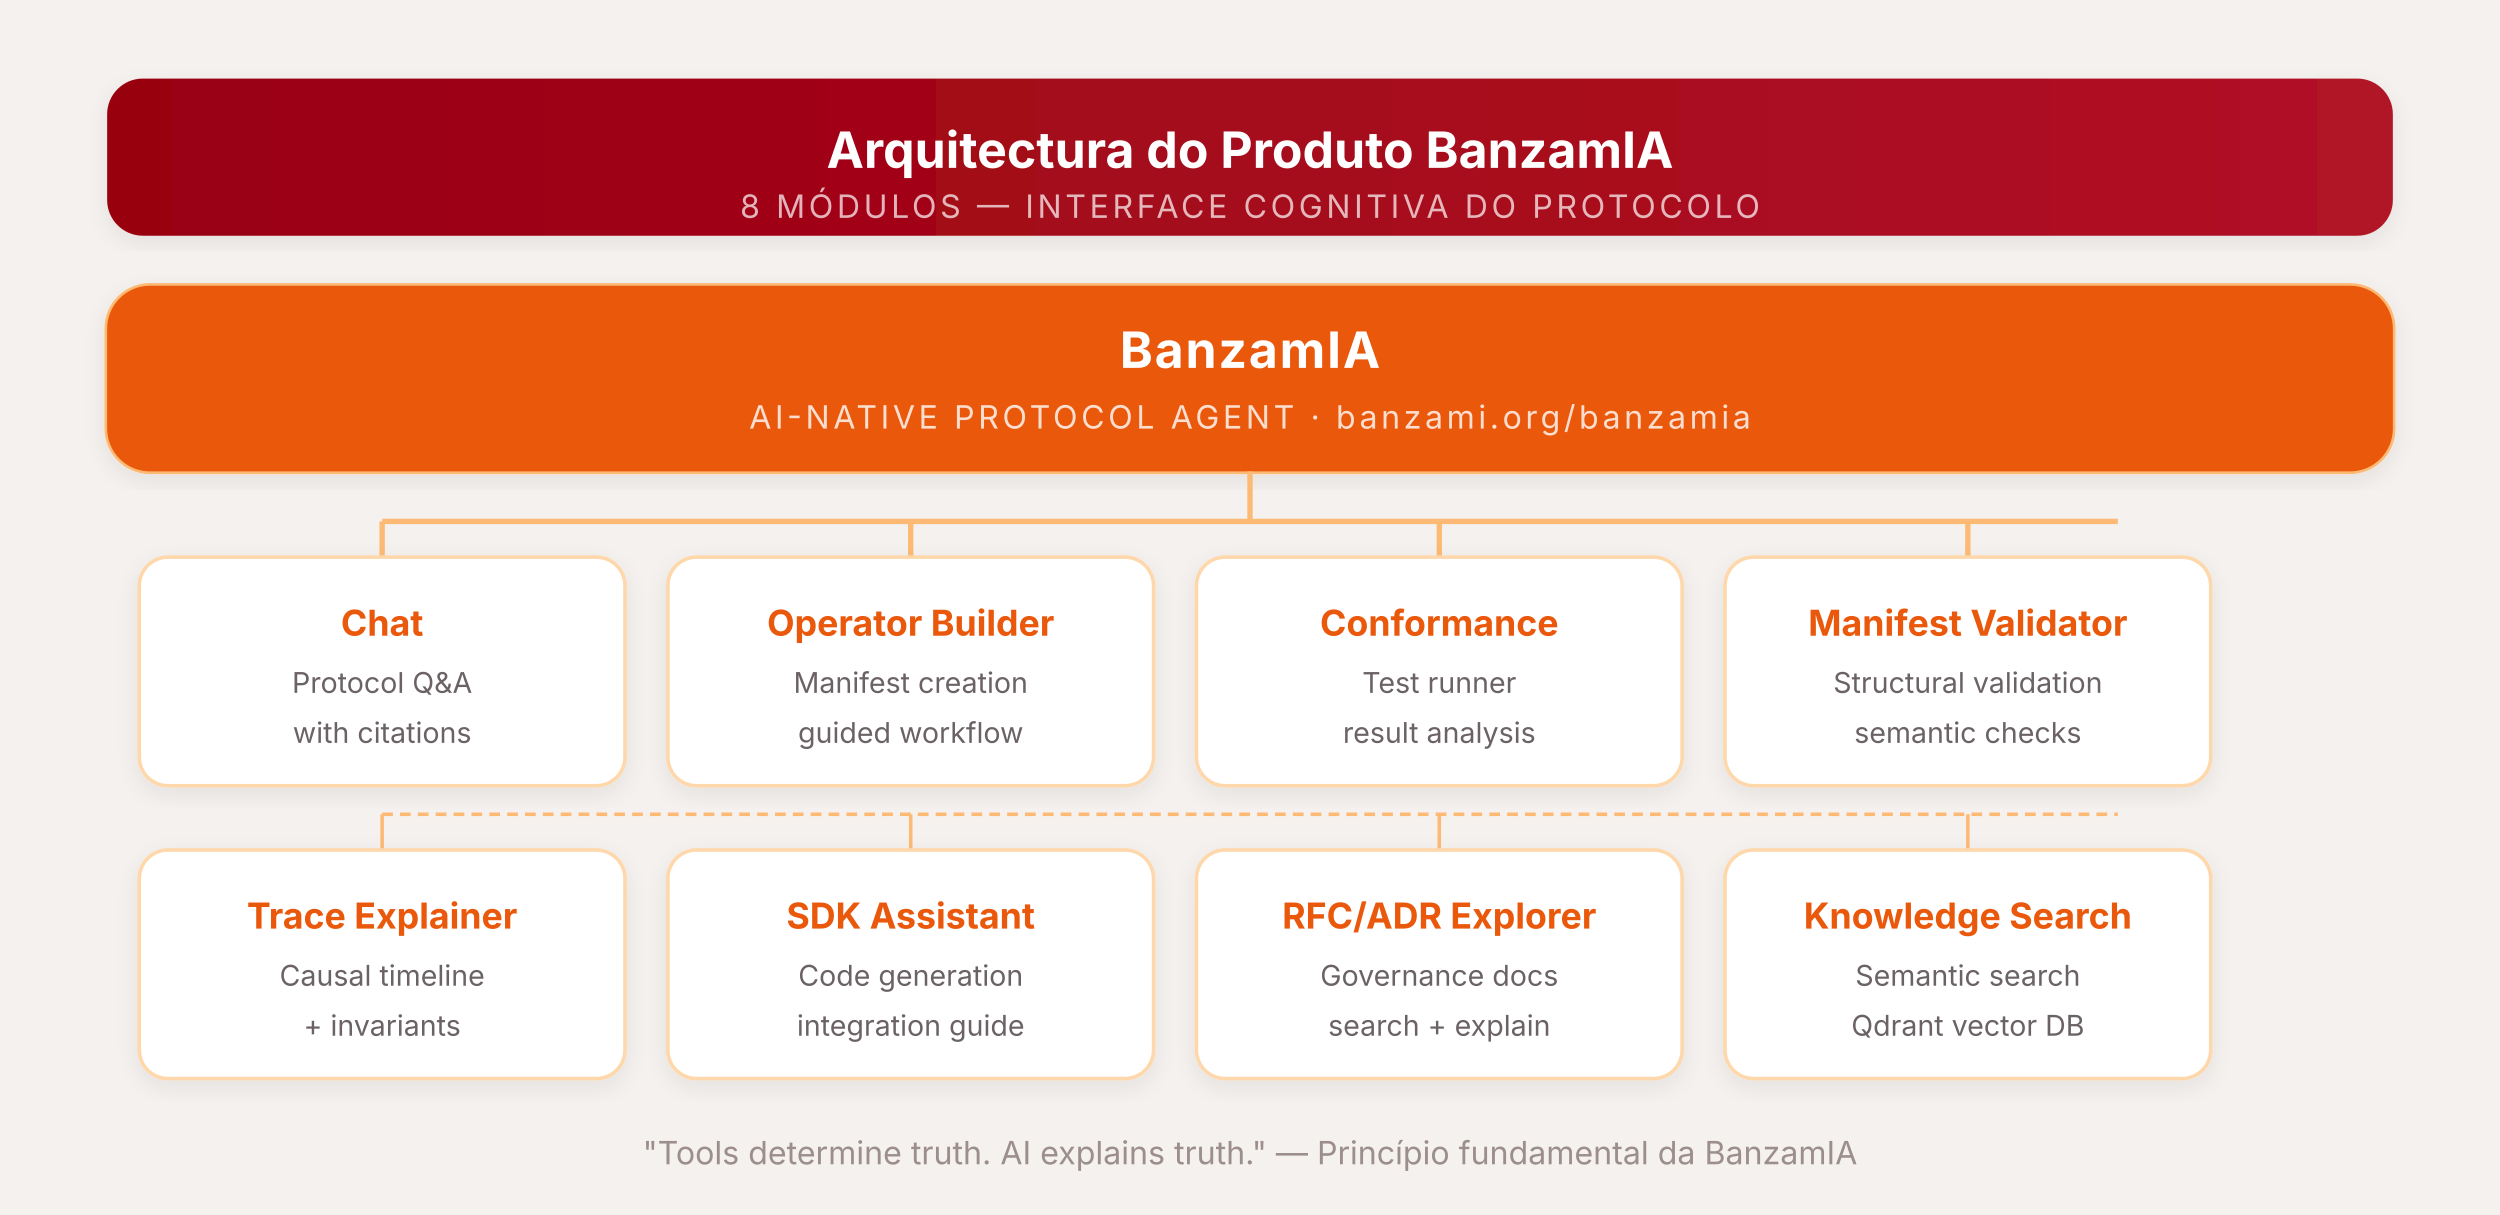
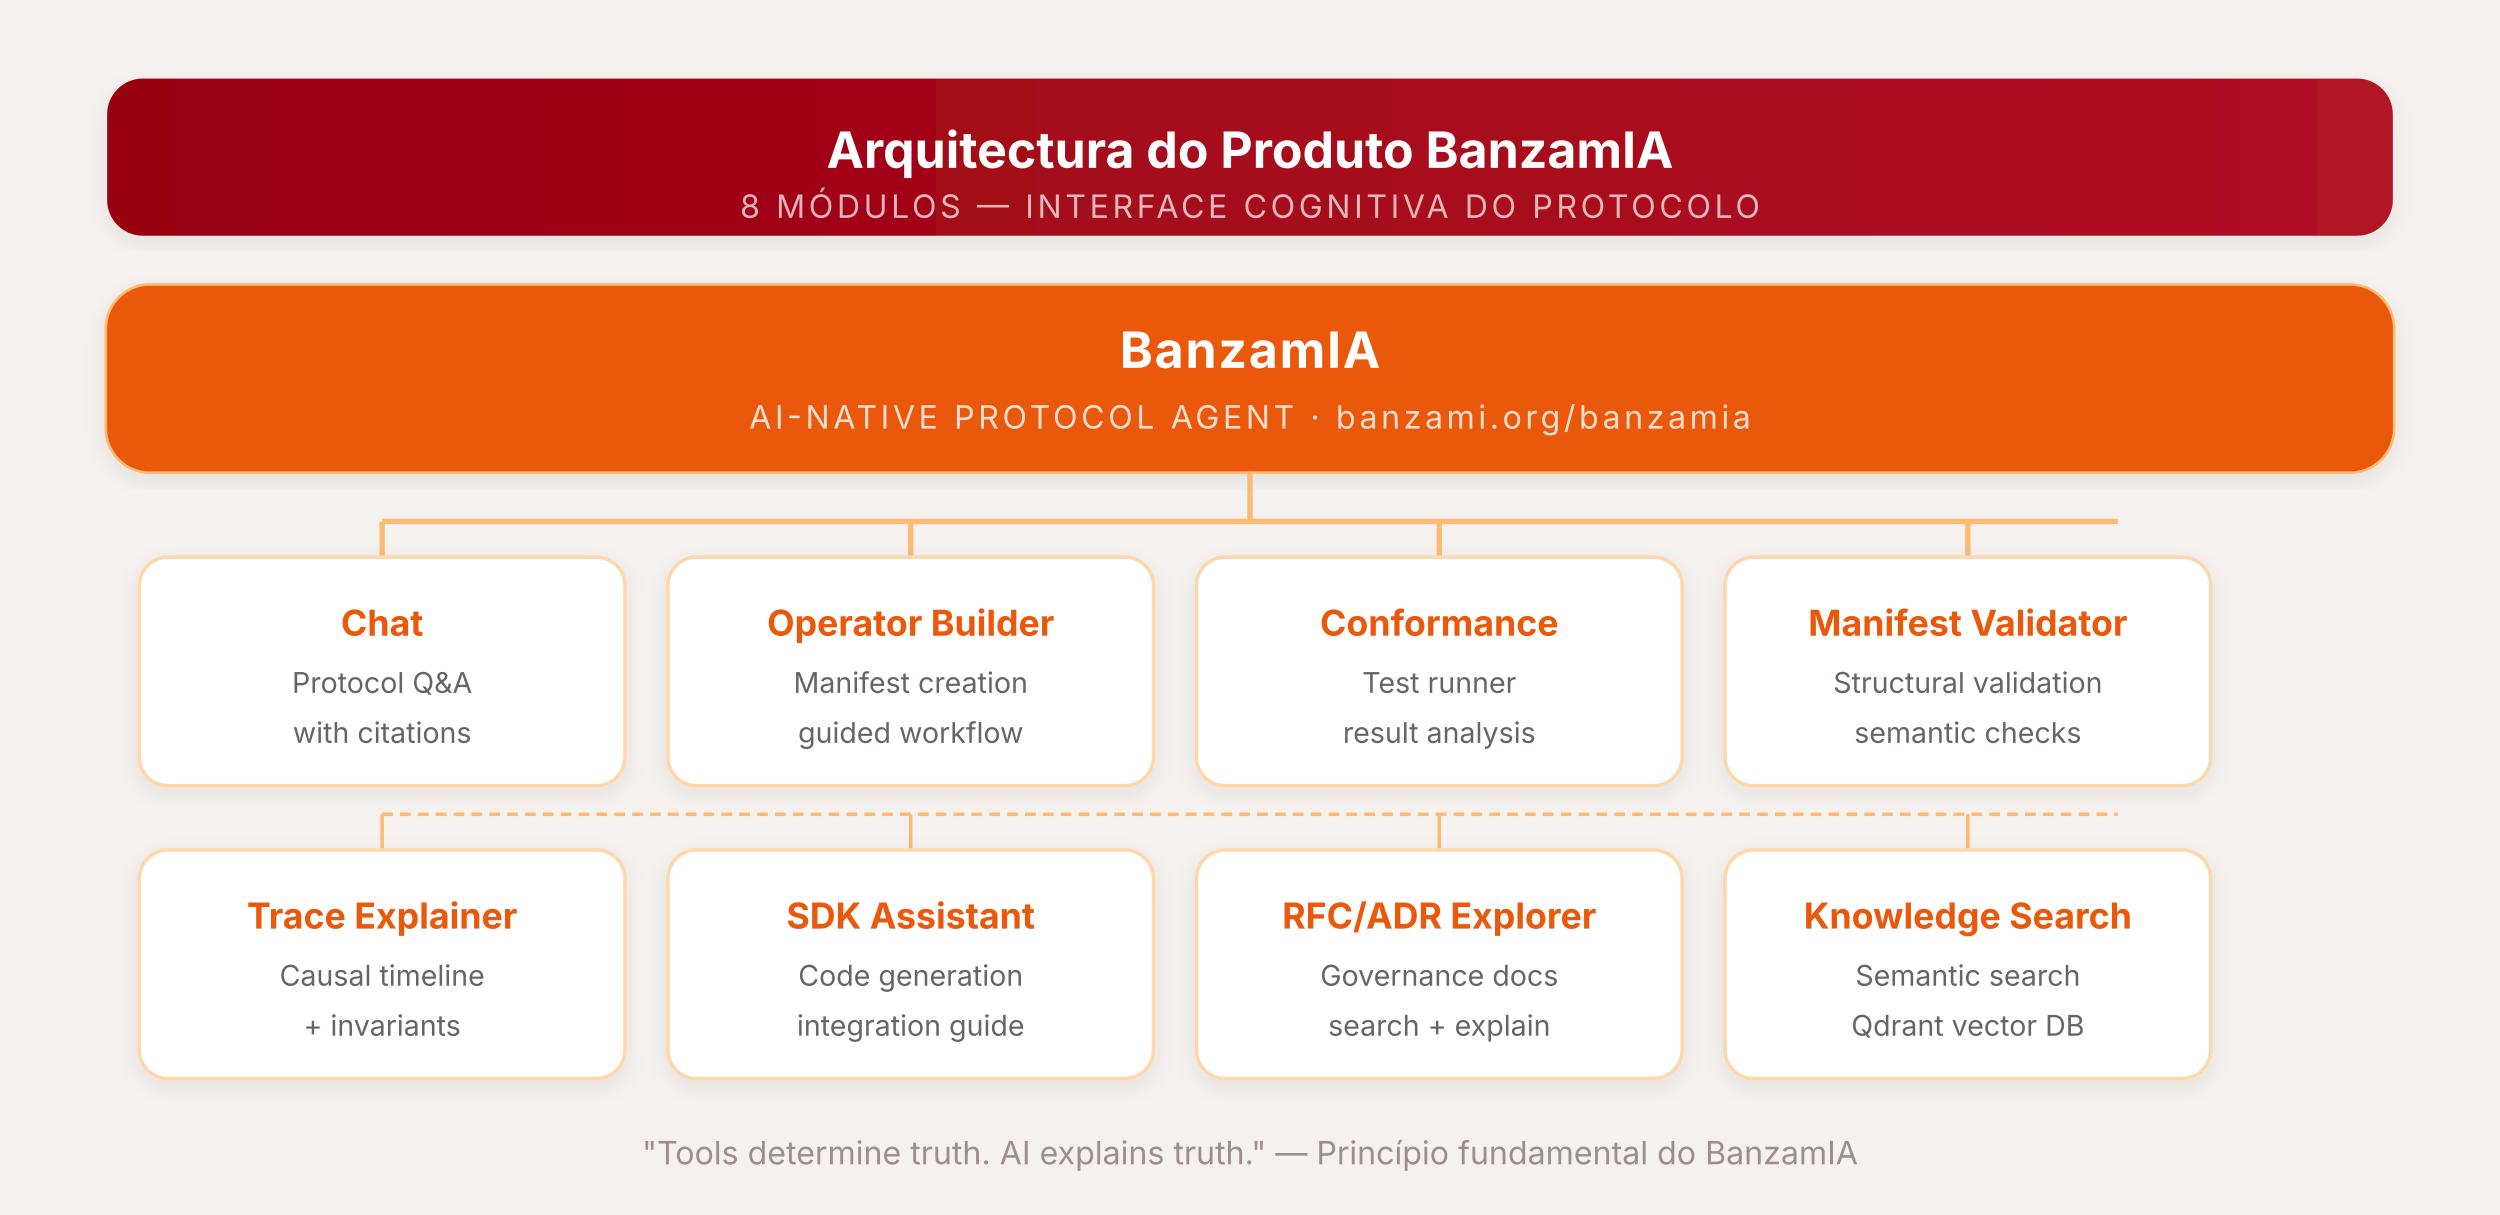
<svg xmlns="http://www.w3.org/2000/svg" viewBox="0 0 700 340" font-family="ui-sans-serif, system-ui, -apple-system, sans-serif">
  <defs>
    <linearGradient id="hG" x1="0%" y1="0%" x2="100%" y2="0%">
      <stop offset="0%" style="stop-color:#990011" />
      <stop offset="100%" style="stop-color:#B11226" />
    </linearGradient>
    <filter id="sh">
      <feDropShadow dx="0" dy="2" stdDeviation="3" flood-color="#00000012" />
    </filter>
  </defs>
  <rect width="700" height="340" fill="#F5F1EE" />
  <rect x="30" y="22" width="640" height="44" rx="10" fill="url(#hG)" filter="url(#sh)" />
  <text x="350" y="47" text-anchor="middle" fill="white" font-size="14" font-weight="700">Arquitectura do Produto BanzamIA</text>
  <text x="350" y="61" text-anchor="middle" fill="rgba(255,255,255,0.7)" font-size="9" letter-spacing="1">8 MÓDULOS — INTERFACE COGNITIVA DO PROTOCOLO</text>
  <rect x="30" y="80" width="640" height="52" rx="12" fill="#FFF7F0" stroke="#FDBA74" stroke-width="1.5" filter="url(#sh)" />
  <rect x="30" y="80" width="640" height="52" rx="12" fill="#EA580C" />
  <text x="350" y="103" text-anchor="middle" fill="white" font-size="14" font-weight="700" letter-spacing="0.5">BanzamIA</text>
  <text x="350" y="120" text-anchor="middle" fill="rgba(255,255,255,0.8)" font-size="9" letter-spacing="1">AI-NATIVE PROTOCOL AGENT · banzami.org/banzamia</text>
  <line x1="350" y1="132" x2="350" y2="146" stroke="#FDBA74" stroke-width="1.5" />
  <line x1="107" y1="146" x2="593" y2="146" stroke="#FDBA74" stroke-width="1.5" />
  <line x1="107" y1="146" x2="107" y2="156" stroke="#FDBA74" stroke-width="1.5" />
  <line x1="255" y1="146" x2="255" y2="156" stroke="#FDBA74" stroke-width="1.5" />
  <line x1="403" y1="146" x2="403" y2="156" stroke="#FDBA74" stroke-width="1.5" />
  <line x1="551" y1="146" x2="551" y2="156" stroke="#FDBA74" stroke-width="1.5" />
  <rect x="39" y="156" width="136" height="64" rx="8" fill="white" stroke="#FED7AA" stroke-width="1" filter="url(#sh)" />
  <text x="107" y="178" text-anchor="middle" fill="#EA580C" font-size="10" font-weight="700">Chat</text>
  <text x="107" y="194" text-anchor="middle" fill="#6B6265" font-size="8">Protocol Q&amp;A</text>
  <text x="107" y="208" text-anchor="middle" fill="#6B6265" font-size="8">with citations</text>
  <rect x="187" y="156" width="136" height="64" rx="8" fill="white" stroke="#FED7AA" stroke-width="1" filter="url(#sh)" />
  <text x="255" y="178" text-anchor="middle" fill="#EA580C" font-size="10" font-weight="700">Operator Builder</text>
  <text x="255" y="194" text-anchor="middle" fill="#6B6265" font-size="8">Manifest creation</text>
  <text x="255" y="208" text-anchor="middle" fill="#6B6265" font-size="8">guided workflow</text>
  <rect x="335" y="156" width="136" height="64" rx="8" fill="white" stroke="#FED7AA" stroke-width="1" filter="url(#sh)" />
  <text x="403" y="178" text-anchor="middle" fill="#EA580C" font-size="10" font-weight="700">Conformance</text>
  <text x="403" y="194" text-anchor="middle" fill="#6B6265" font-size="8">Test runner</text>
  <text x="403" y="208" text-anchor="middle" fill="#6B6265" font-size="8">result analysis</text>
  <rect x="483" y="156" width="136" height="64" rx="8" fill="white" stroke="#FED7AA" stroke-width="1" filter="url(#sh)" />
  <text x="551" y="178" text-anchor="middle" fill="#EA580C" font-size="10" font-weight="700">Manifest Validator</text>
  <text x="551" y="194" text-anchor="middle" fill="#6B6265" font-size="8">Structural validation</text>
  <text x="551" y="208" text-anchor="middle" fill="#6B6265" font-size="8">semantic checks</text>
  <line x1="107" y1="228" x2="593" y2="228" stroke="#FDBA74" stroke-width="1" stroke-dasharray="3 2" />
  <line x1="107" y1="228" x2="107" y2="238" stroke="#FDBA74" stroke-width="1" />
  <line x1="255" y1="228" x2="255" y2="238" stroke="#FDBA74" stroke-width="1" />
  <line x1="403" y1="228" x2="403" y2="238" stroke="#FDBA74" stroke-width="1" />
  <line x1="551" y1="228" x2="551" y2="238" stroke="#FDBA74" stroke-width="1" />
  <rect x="39" y="238" width="136" height="64" rx="8" fill="white" stroke="#FED7AA" stroke-width="1" filter="url(#sh)" />
  <text x="107" y="260" text-anchor="middle" fill="#EA580C" font-size="10" font-weight="700">Trace Explainer</text>
  <text x="107" y="276" text-anchor="middle" fill="#6B6265" font-size="8">Causal timeline</text>
  <text x="107" y="290" text-anchor="middle" fill="#6B6265" font-size="8">+ invariants</text>
  <rect x="187" y="238" width="136" height="64" rx="8" fill="white" stroke="#FED7AA" stroke-width="1" filter="url(#sh)" />
  <text x="255" y="260" text-anchor="middle" fill="#EA580C" font-size="10" font-weight="700">SDK Assistant</text>
  <text x="255" y="276" text-anchor="middle" fill="#6B6265" font-size="8">Code generation</text>
  <text x="255" y="290" text-anchor="middle" fill="#6B6265" font-size="8">integration guide</text>
  <rect x="335" y="238" width="136" height="64" rx="8" fill="white" stroke="#FED7AA" stroke-width="1" filter="url(#sh)" />
  <text x="403" y="260" text-anchor="middle" fill="#EA580C" font-size="10" font-weight="700">RFC/ADR Explorer</text>
  <text x="403" y="276" text-anchor="middle" fill="#6B6265" font-size="8">Governance docs</text>
  <text x="403" y="290" text-anchor="middle" fill="#6B6265" font-size="8">search + explain</text>
  <rect x="483" y="238" width="136" height="64" rx="8" fill="white" stroke="#FED7AA" stroke-width="1" filter="url(#sh)" />
  <text x="551" y="260" text-anchor="middle" fill="#EA580C" font-size="10" font-weight="700">Knowledge Search</text>
  <text x="551" y="276" text-anchor="middle" fill="#6B6265" font-size="8">Semantic search</text>
  <text x="551" y="290" text-anchor="middle" fill="#6B6265" font-size="8">Qdrant vector DB</text>
-   <text x="350" y="326" text-anchor="middle" fill="#9B8E8C" font-size="9">"Tools determine truth. AI explains truth." — Princípio fundamental da BanzamIA</text>
+   <text x="350" y="326" text-anchor="middle" fill="#9B8E8C" font-size="9">"Tools determine truth. AI explains truth." — Princípio fundamental do BanzamIA</text>
</svg>
